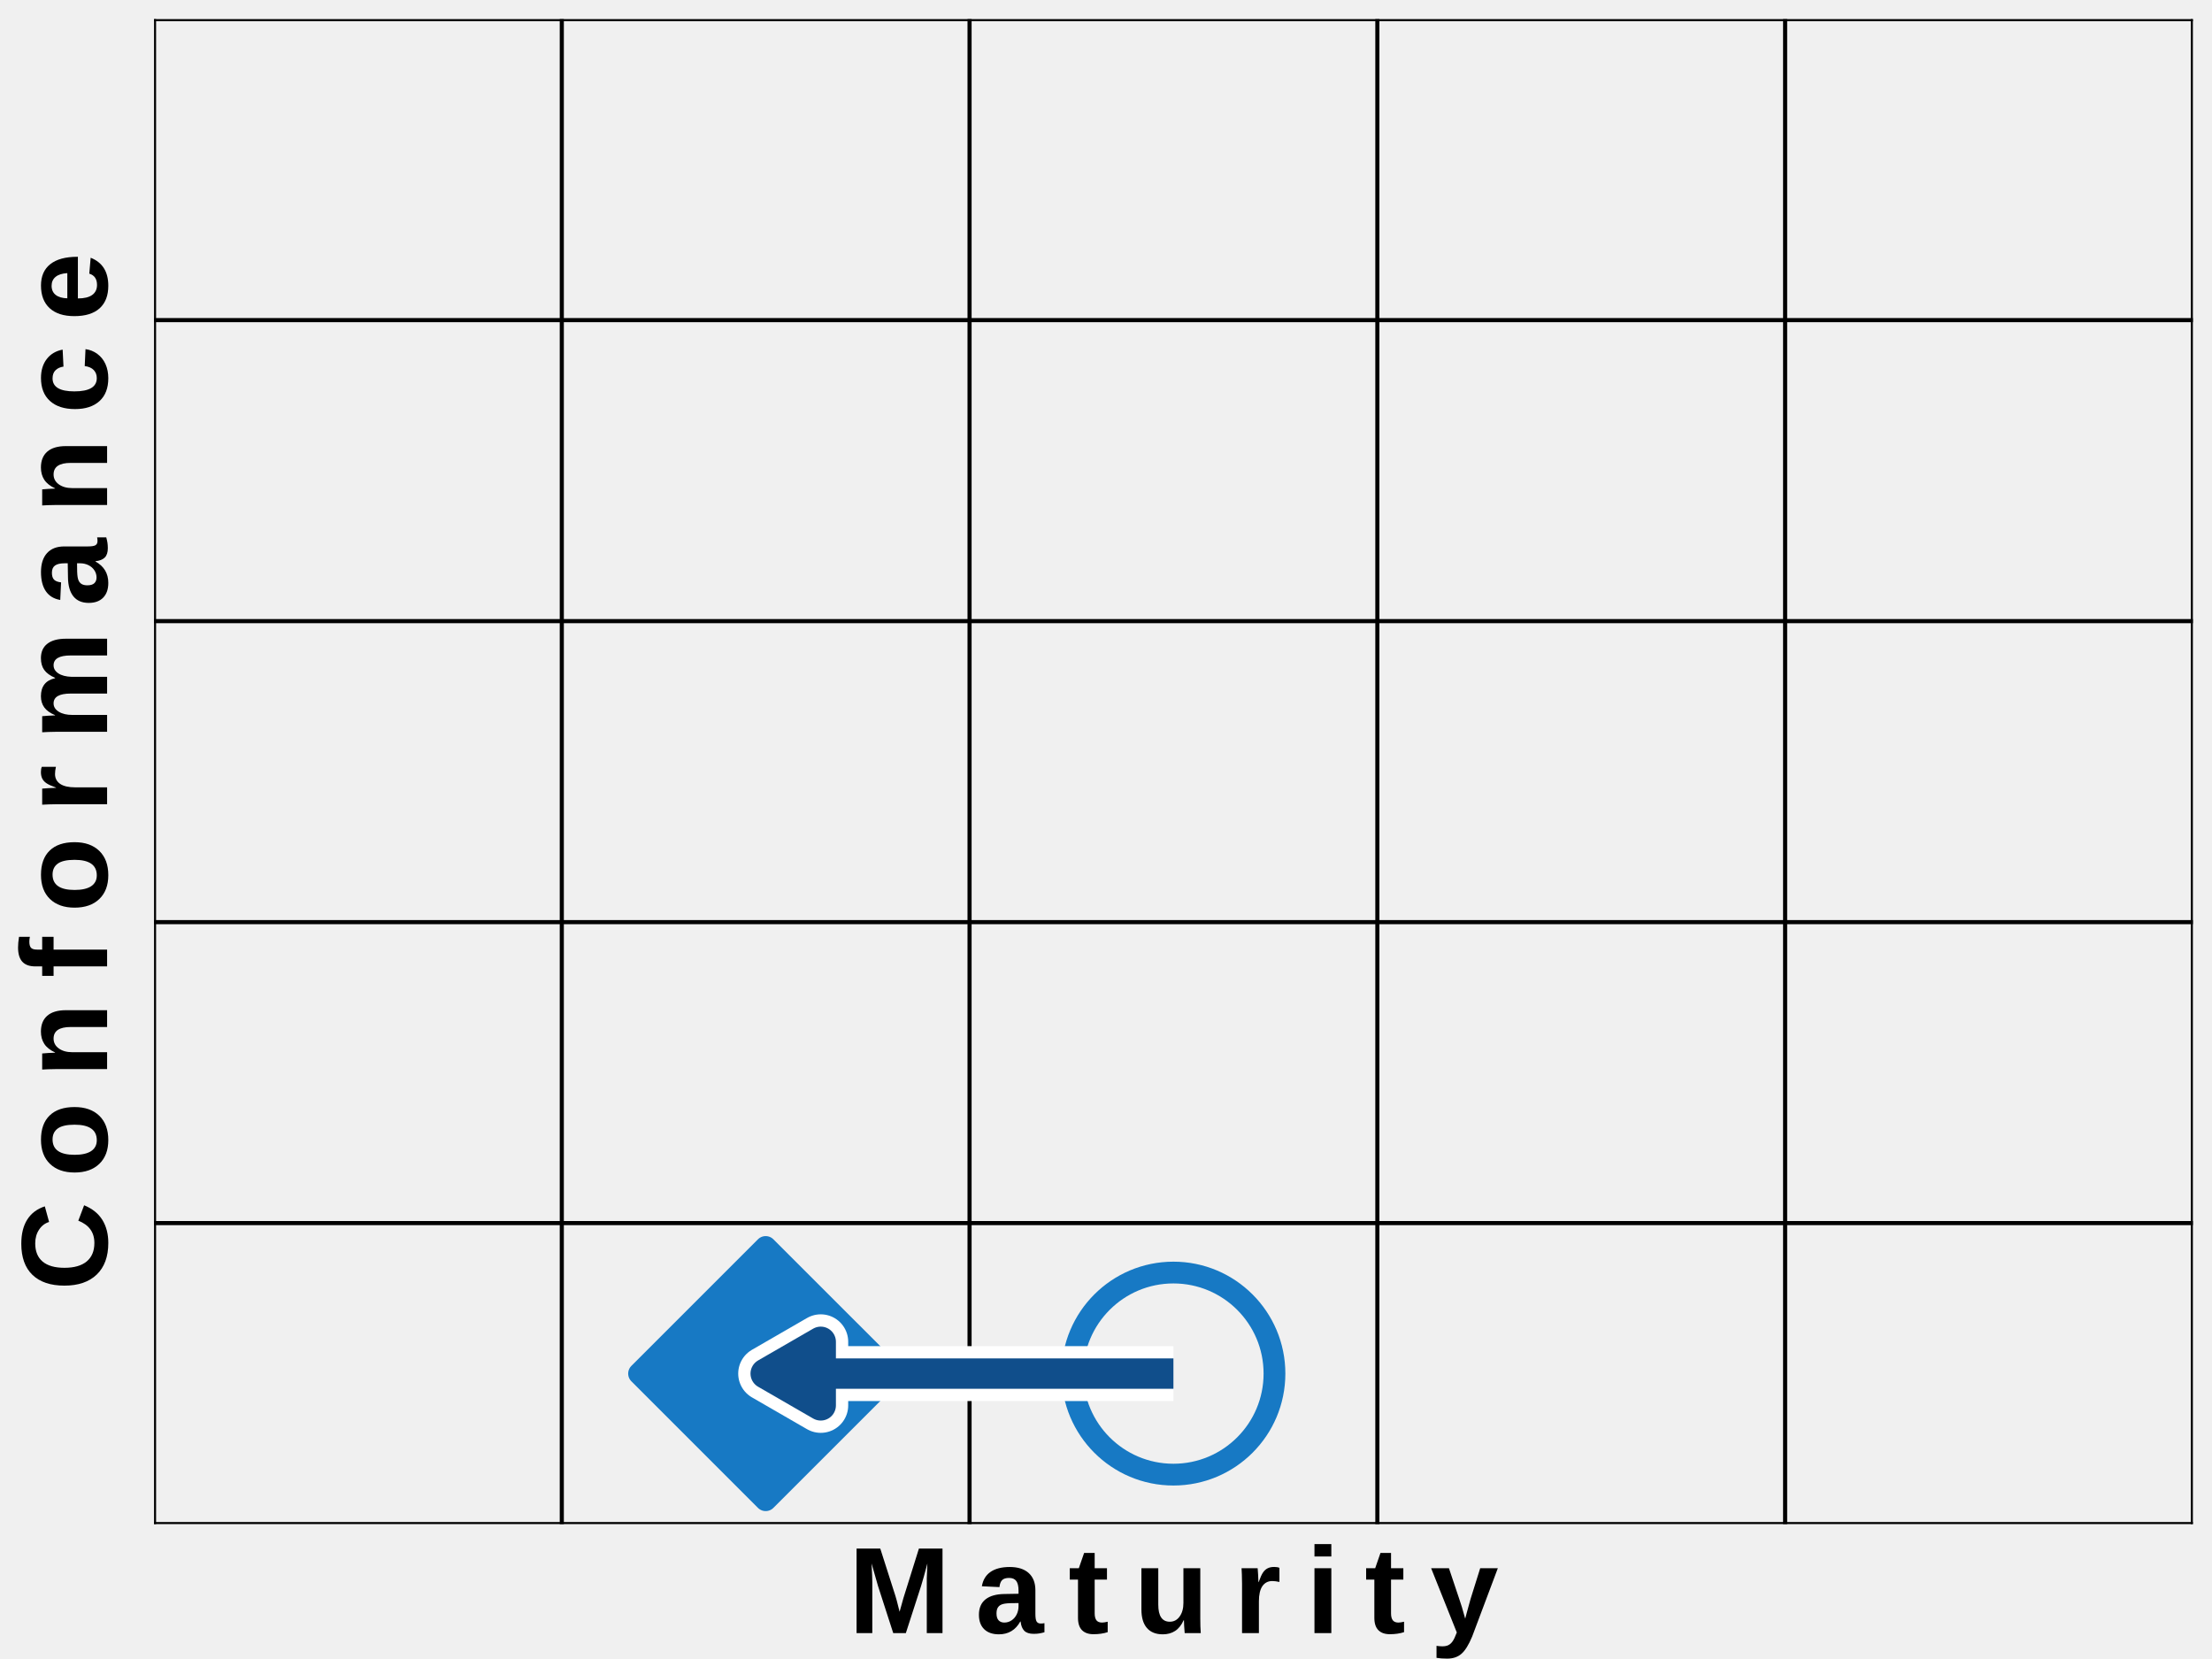
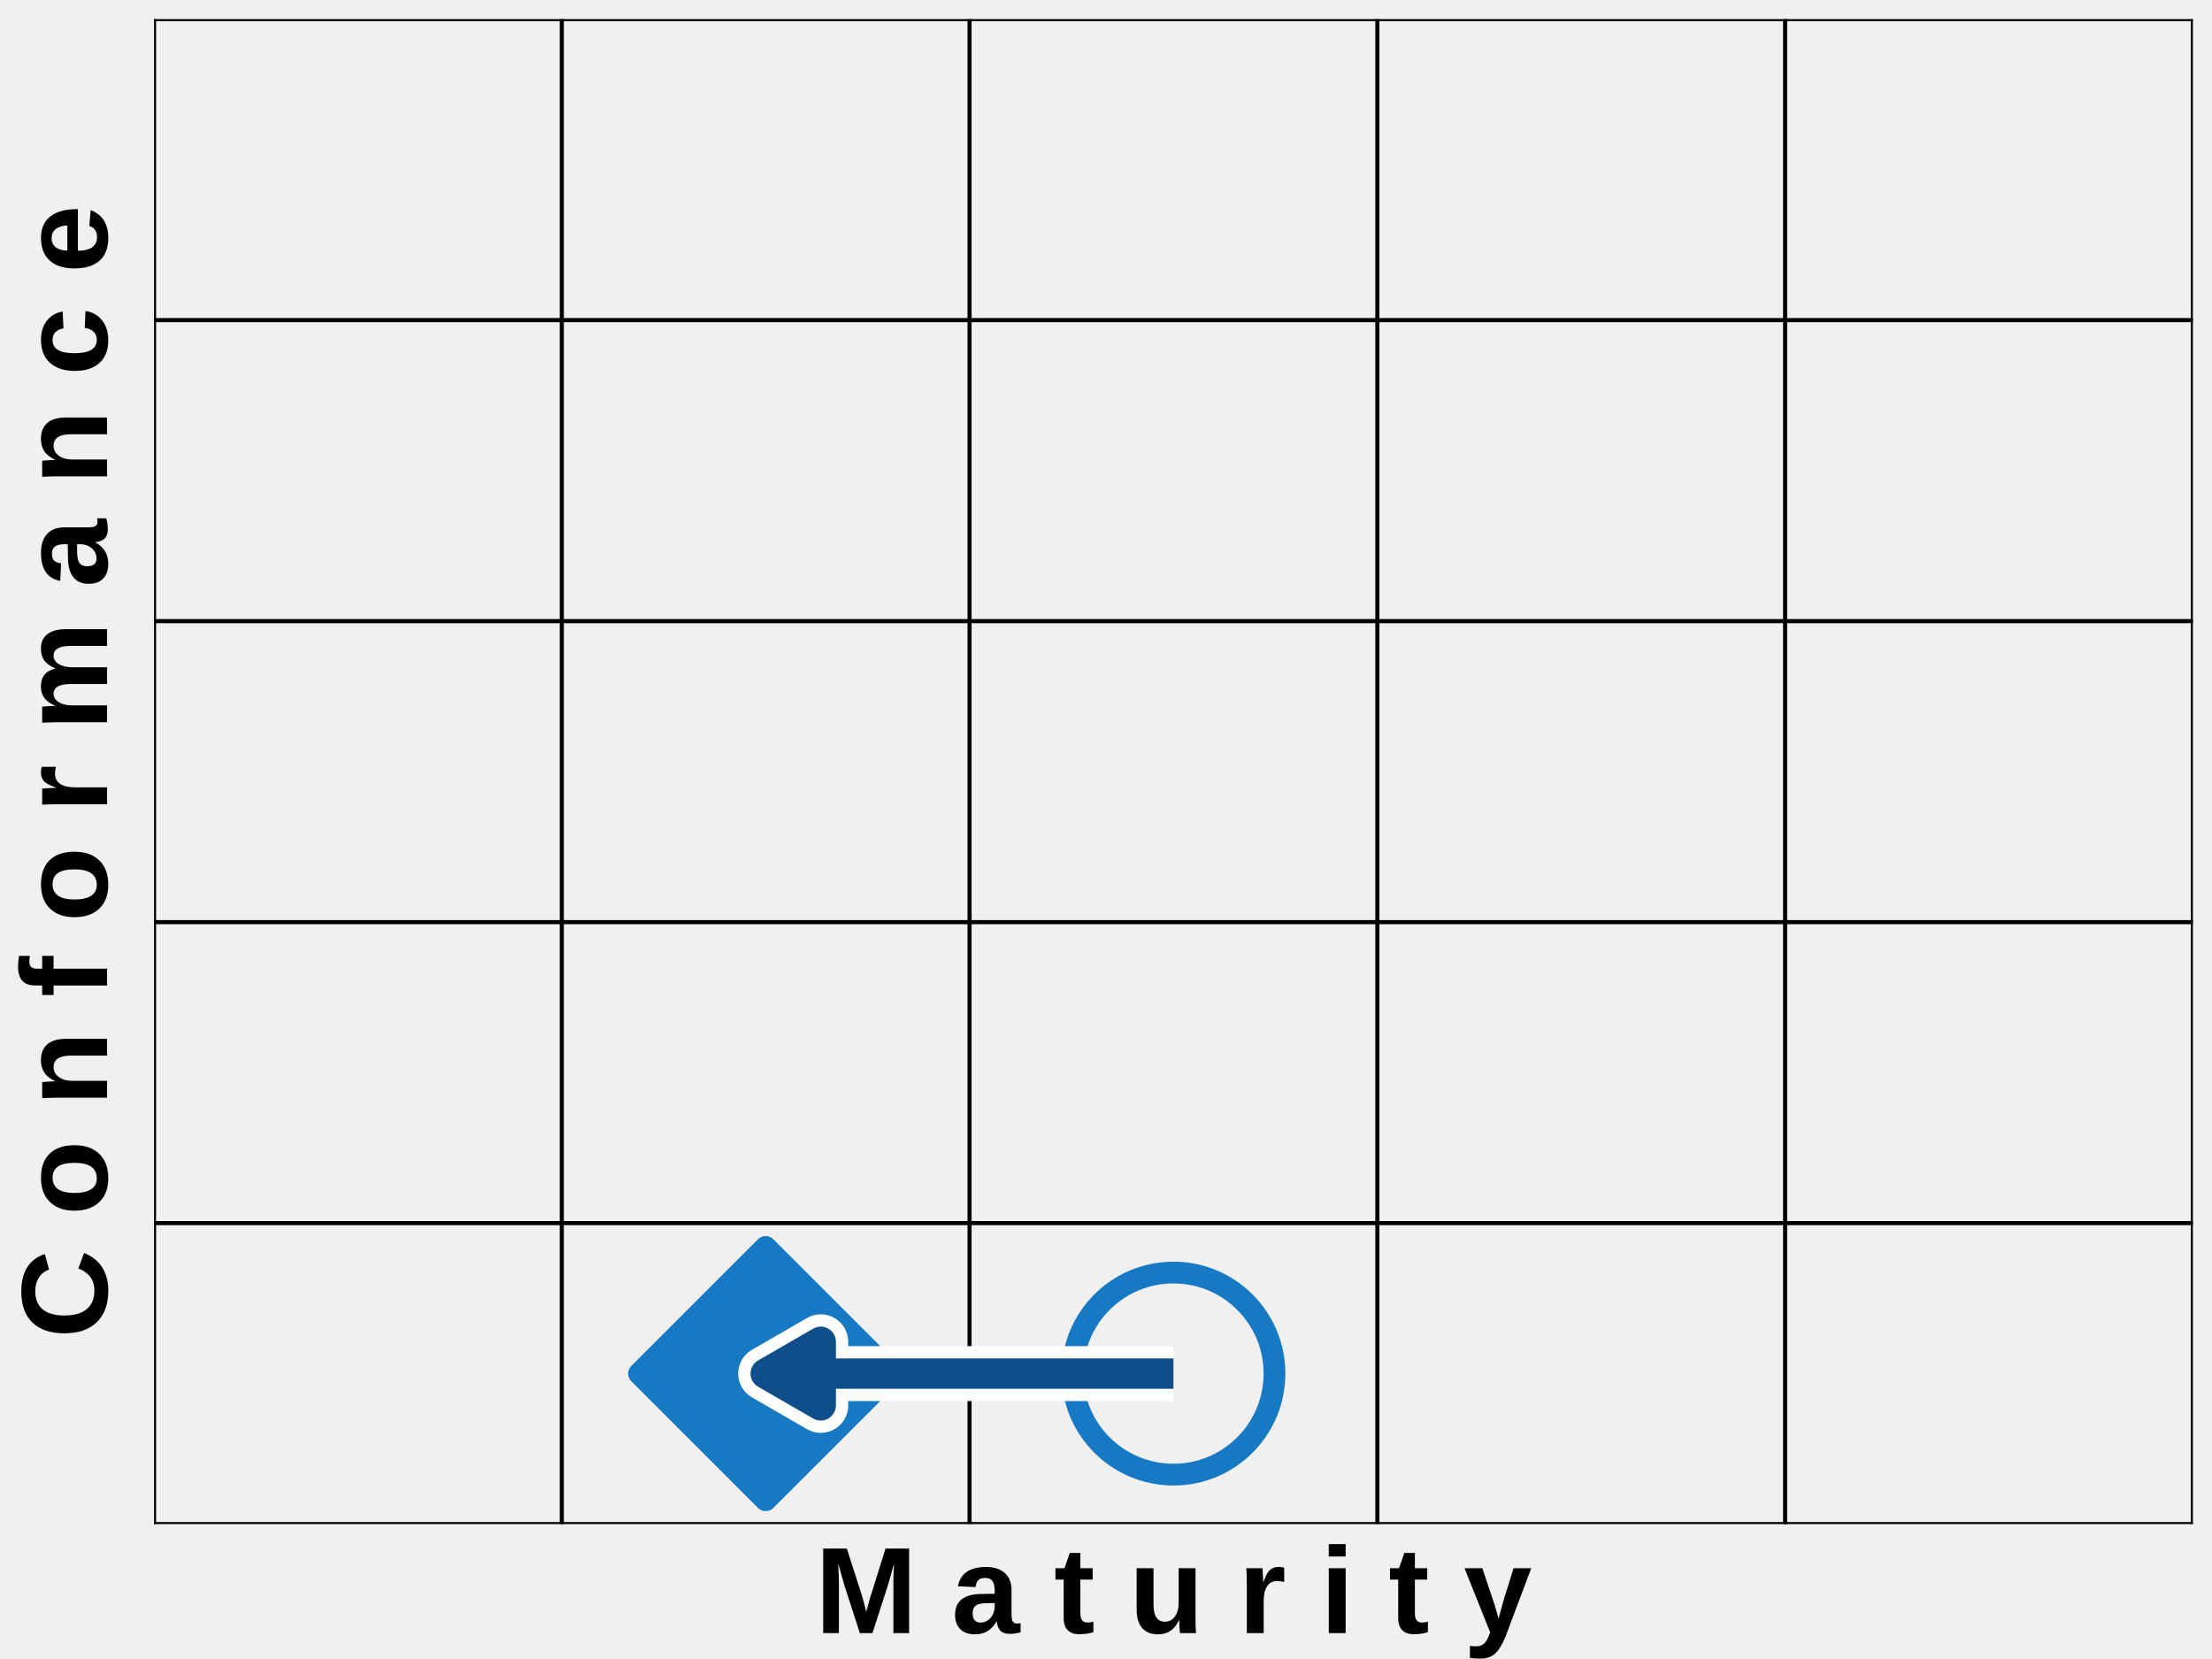
- <svg xmlns="http://www.w3.org/2000/svg" class="svglite" width="576.00pt" height="432.00pt" viewBox="0 0 576.00 432.00">
+ <svg xmlns="http://www.w3.org/2000/svg" width="768" height="576" class="svglite" viewBox="0 0 576 432">
  <defs>
-     <style type="text/css">
-     .svglite line, .svglite polyline, .svglite polygon, .svglite path, .svglite rect, .svglite circle {
-       fill: none;
-       stroke: #000000;
-       stroke-linecap: round;
-       stroke-linejoin: round;
-       stroke-miterlimit: 10.00;
-     }
-     .svglite text {
-       white-space: pre;
-     }
-   </style>
+     <style type="text/css">.svglite circle,.svglite line,.svglite polygon,.svglite rect{fill:none;stroke:#000;stroke-linecap:round;stroke-linejoin:round;stroke-miterlimit:10}.svglite text{white-space:pre}</style>
  </defs>
-   <rect width="100%" height="100%" style="stroke: none; fill: none;" />
+   <rect width="100%" height="100%" style="stroke:none;fill:none" />
  <defs>
    <clipPath id="cpMC4wMHw1NzYuMDB8MC4wMHw0MzIuMDA=">
-       <rect x="0.00" y="0.00" width="576.00" height="432.00" />
+       <rect width="576" height="432" x="0" y="0" />
    </clipPath>
  </defs>
-   <g clip-path="url(#cpMC4wMHw1NzYuMDB8MC4wMHw0MzIuMDA=)">
- </g>
  <defs>
    <clipPath id="cpNDAuMTF8NTcxLjAyfDQuOTh8Mzk2Ljg3">
-       <rect x="40.11" y="4.98" width="530.91" height="391.89" />
+       <rect width="530.91" height="391.89" x="40.11" y="4.98" />
    </clipPath>
  </defs>
  <g clip-path="url(#cpNDAuMTF8NTcxLjAyfDQuOTh8Mzk2Ljg3)">
-     <circle cx="305.56" cy="357.68" r="26.31" style="stroke-width: 5.67; stroke: #1779C4;" />
-     <polygon points="199.38,390.65 232.36,357.68 199.38,324.71 166.41,357.68 " style="stroke-width: 5.67; stroke: #1779C4; fill: #1779C4;" />
-     <line x1="40.11" y1="396.87" x2="40.11" y2="4.98" style="stroke-width: 1.07; stroke-linecap: butt;" />
-     <line x1="146.29" y1="396.87" x2="146.29" y2="4.98" style="stroke-width: 1.07; stroke-linecap: butt;" />
-     <line x1="252.47" y1="396.87" x2="252.47" y2="4.98" style="stroke-width: 1.07; stroke-linecap: butt;" />
-     <line x1="358.66" y1="396.87" x2="358.66" y2="4.98" style="stroke-width: 1.07; stroke-linecap: butt;" />
-     <line x1="464.84" y1="396.87" x2="464.84" y2="4.98" style="stroke-width: 1.07; stroke-linecap: butt;" />
-     <line x1="571.02" y1="396.87" x2="571.02" y2="4.98" style="stroke-width: 1.07; stroke-linecap: butt;" />
-     <line x1="40.11" y1="396.87" x2="571.02" y2="396.87" style="stroke-width: 1.07; stroke-linecap: butt;" />
-     <line x1="40.11" y1="318.49" x2="571.02" y2="318.49" style="stroke-width: 1.07; stroke-linecap: butt;" />
-     <line x1="40.11" y1="240.12" x2="571.02" y2="240.12" style="stroke-width: 1.07; stroke-linecap: butt;" />
-     <line x1="40.11" y1="161.74" x2="571.02" y2="161.74" style="stroke-width: 1.07; stroke-linecap: butt;" />
-     <line x1="40.11" y1="83.36" x2="571.02" y2="83.36" style="stroke-width: 1.07; stroke-linecap: butt;" />
-     <line x1="40.11" y1="4.98" x2="571.02" y2="4.98" style="stroke-width: 1.07; stroke-linecap: butt;" />
-     <line x1="305.56" y1="357.68" x2="199.38" y2="357.68" style="stroke-width: 14.30; stroke: #FFFFFF; stroke-linecap: butt;" />
-     <polygon points="213.72,349.40 199.38,357.68 213.72,365.96 " style="stroke-width: 14.30; stroke: #FFFFFF; stroke-linecap: butt; fill: #FFFFFF;" />
-     <line x1="305.56" y1="357.68" x2="199.38" y2="357.68" style="stroke-width: 7.90; stroke: #104E8B; stroke-linecap: butt;" />
-     <polygon points="213.72,349.40 199.38,357.68 213.72,365.96 " style="stroke-width: 7.90; stroke: #104E8B; stroke-linecap: butt; fill: #104E8B;" />
+     <circle cx="305.56" cy="357.68" r="26.31" style="stroke-width:5.67;stroke:#1779c4" />
+     <polygon points="199.38 390.65 232.36 357.68 199.38 324.71 166.41 357.68" style="stroke-width:5.67;stroke:#1779c4;fill:#1779c4" />
+     <line x1="40.11" x2="40.11" y1="396.87" y2="4.98" style="stroke-width:1.07;stroke-linecap:butt" />
+     <line x1="146.29" x2="146.29" y1="396.87" y2="4.98" style="stroke-width:1.07;stroke-linecap:butt" />
+     <line x1="252.47" x2="252.47" y1="396.87" y2="4.98" style="stroke-width:1.07;stroke-linecap:butt" />
+     <line x1="358.66" x2="358.66" y1="396.87" y2="4.98" style="stroke-width:1.07;stroke-linecap:butt" />
+     <line x1="464.84" x2="464.84" y1="396.87" y2="4.98" style="stroke-width:1.07;stroke-linecap:butt" />
+     <line x1="571.02" x2="571.02" y1="396.87" y2="4.98" style="stroke-width:1.07;stroke-linecap:butt" />
+     <line x1="40.11" x2="571.02" y1="396.87" y2="396.87" style="stroke-width:1.07;stroke-linecap:butt" />
+     <line x1="40.11" x2="571.02" y1="318.49" y2="318.49" style="stroke-width:1.07;stroke-linecap:butt" />
+     <line x1="40.11" x2="571.02" y1="240.12" y2="240.12" style="stroke-width:1.07;stroke-linecap:butt" />
+     <line x1="40.11" x2="571.02" y1="161.74" y2="161.74" style="stroke-width:1.07;stroke-linecap:butt" />
+     <line x1="40.11" x2="571.02" y1="83.36" y2="83.36" style="stroke-width:1.07;stroke-linecap:butt" />
+     <line x1="40.11" x2="571.02" y1="4.98" y2="4.98" style="stroke-width:1.07;stroke-linecap:butt" />
+     <line x1="305.56" x2="199.38" y1="357.68" y2="357.68" style="stroke-width:14.3;stroke:#fff;stroke-linecap:butt" />
+     <polygon points="213.72 349.4 199.38 357.68 213.72 365.96" style="stroke-width:14.3;stroke:#fff;stroke-linecap:butt;fill:#fff" />
+     <line x1="305.56" x2="199.38" y1="357.68" y2="357.68" style="stroke-width:7.9;stroke:#104e8b;stroke-linecap:butt" />
+     <polygon points="213.72 349.4 199.38 357.68 213.72 365.96" style="stroke-width:7.9;stroke:#104e8b;stroke-linecap:butt;fill:#104e8b" />
  </g>
  <g clip-path="url(#cpMC4wMHw1NzYuMDB8MC4wMHw0MzIuMDA=)">
-     <text x="305.56" y="425.26" text-anchor="middle" style="font-size: 32.00px; font-weight: bold; font-family: &quot;Arial&quot;;" textLength="169.31px" lengthAdjust="spacingAndGlyphs">M a t u r i t y</text>
-     <text transform="translate(27.89,200.93) rotate(-90)" text-anchor="middle" style="font-size: 32.00px; font-weight: bold; font-family: &quot;Arial&quot;;" textLength="270.32px" lengthAdjust="spacingAndGlyphs">C o n f o r m a n c e</text>
+     <text x="305.56" y="425.26" lengthAdjust="spacingAndGlyphs" text-anchor="middle" textLength="169.31" style="font-size:32px;font-weight:700;font-family:&quot;Arial&quot;">M a t u r i t y</text>
+     <text style="font-size:32px;font-weight:700;font-family:&quot;Arial&quot;" lengthAdjust="spacingAndGlyphs" text-anchor="middle" textLength="270.32" transform="translate(27.89,200.93) rotate(-90)">C o n f o r m a n c e</text>
  </g>
</svg>
